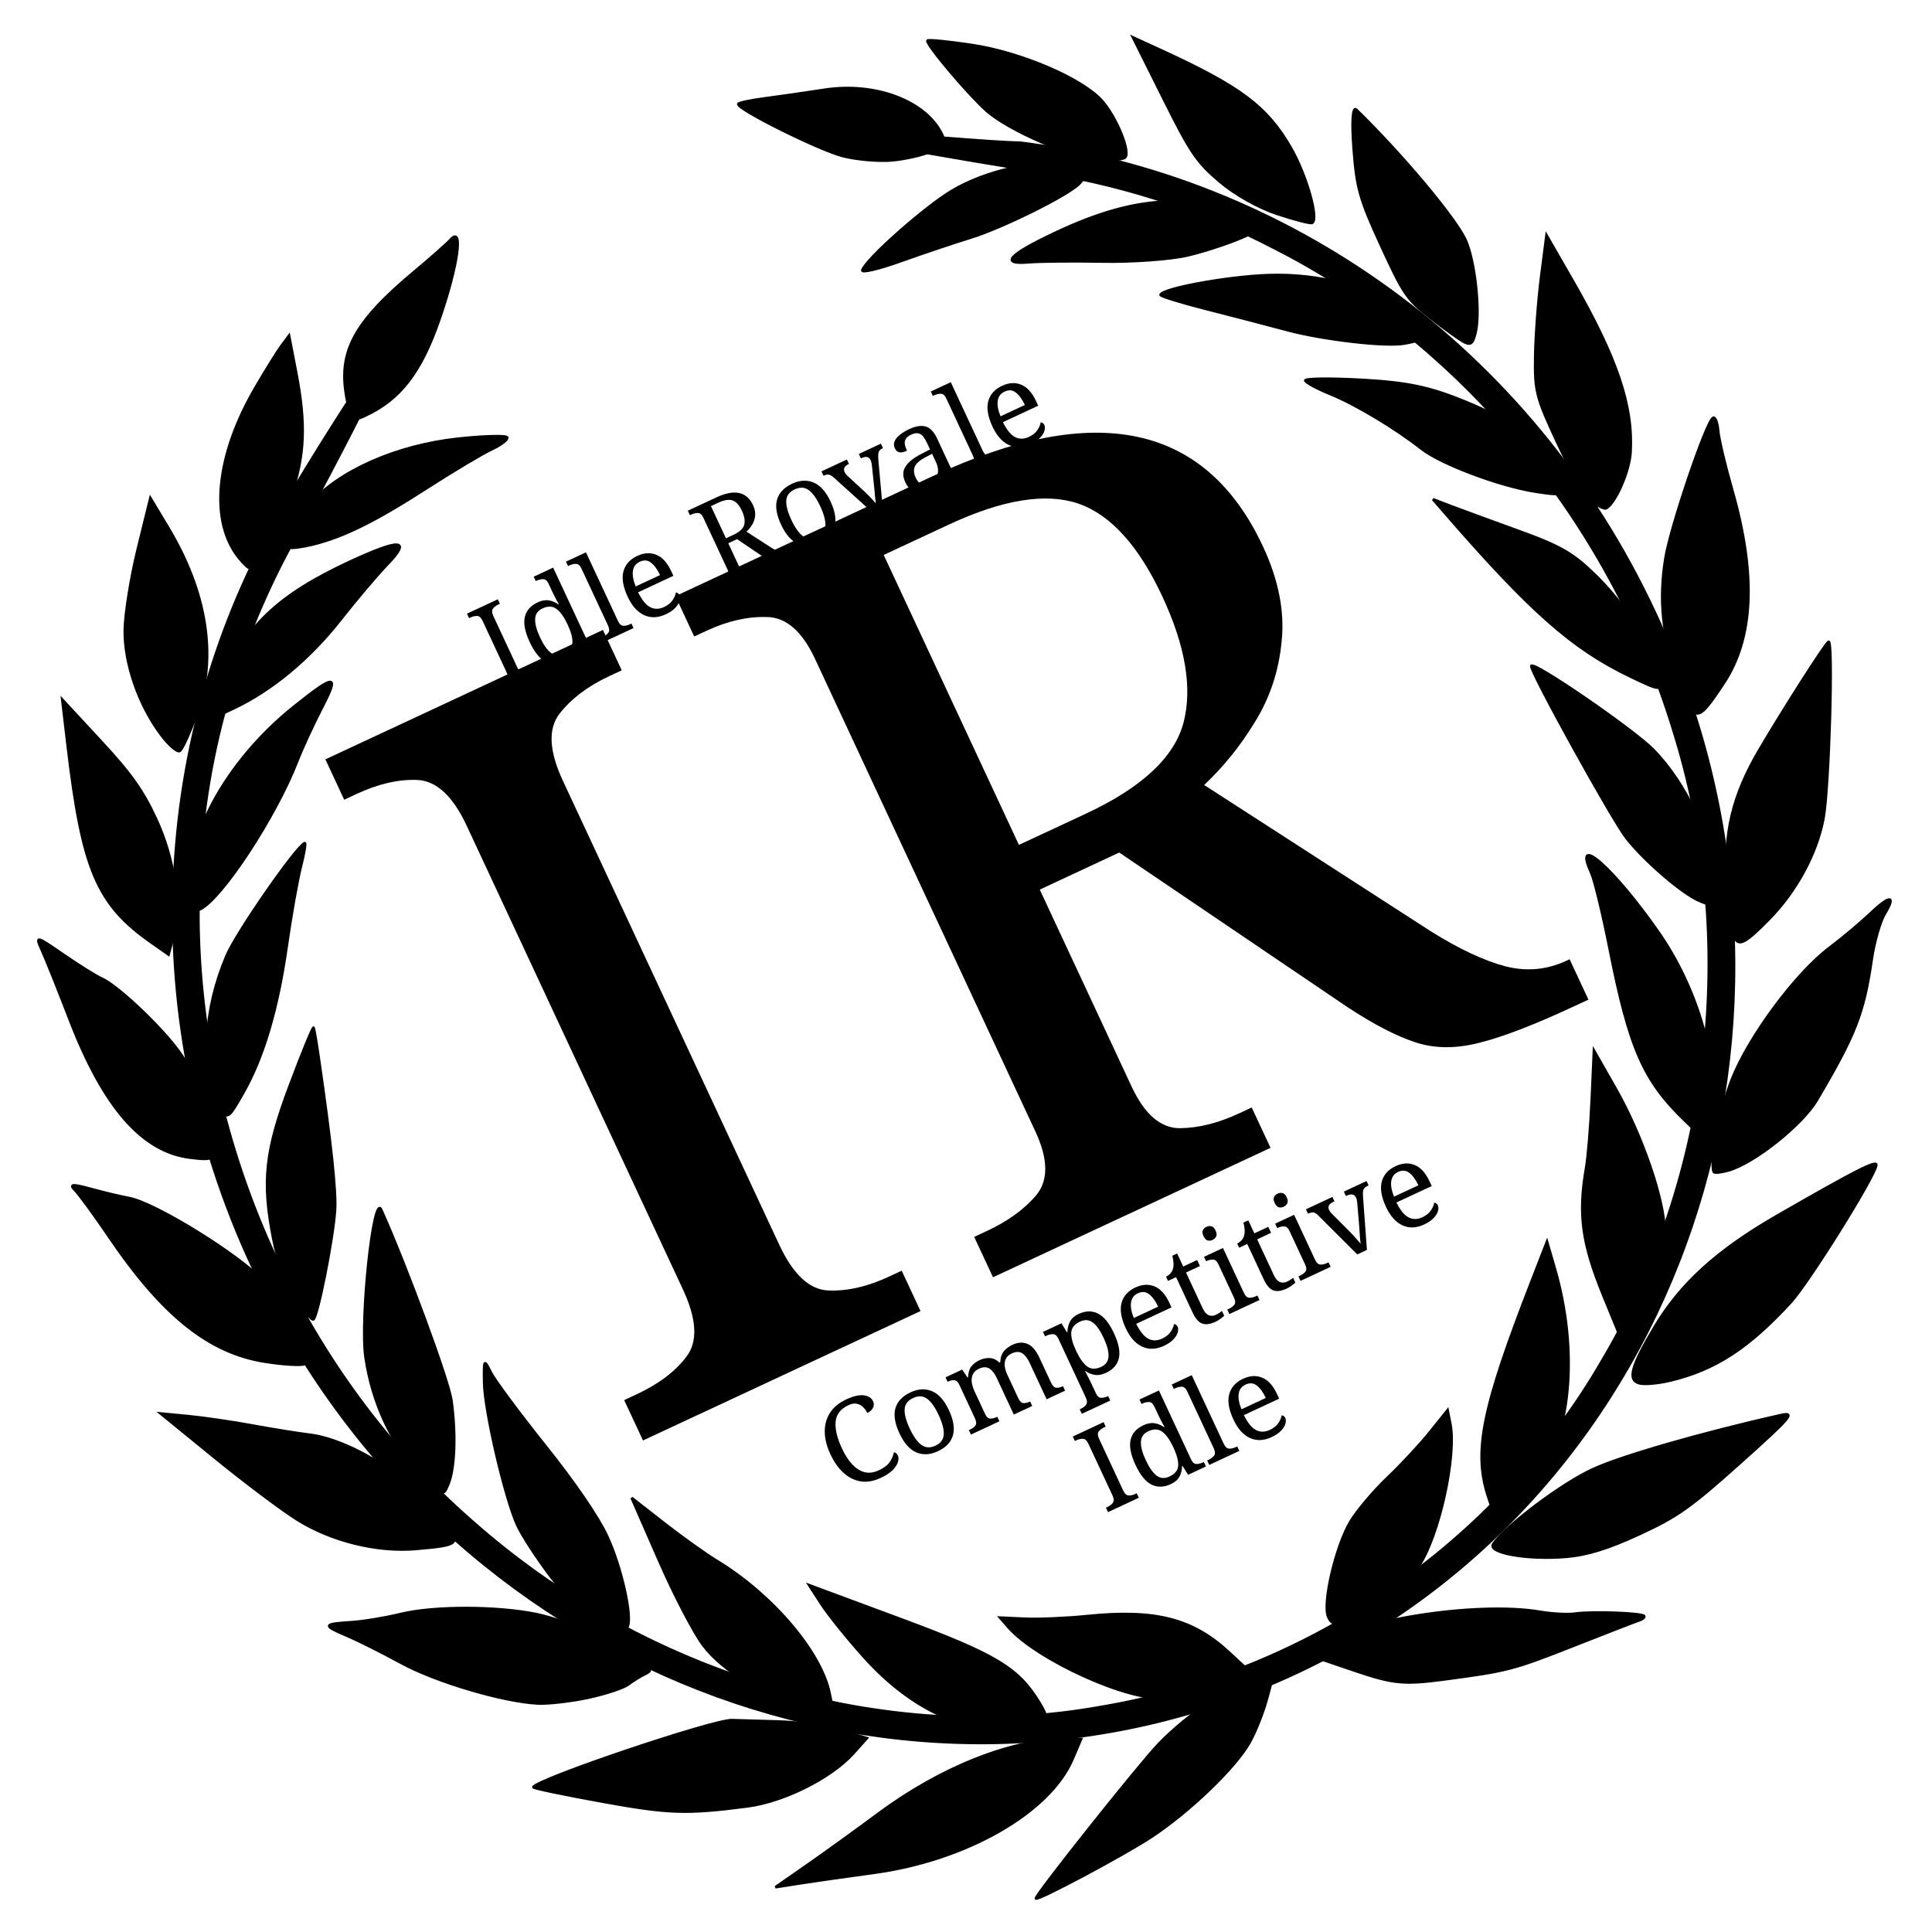
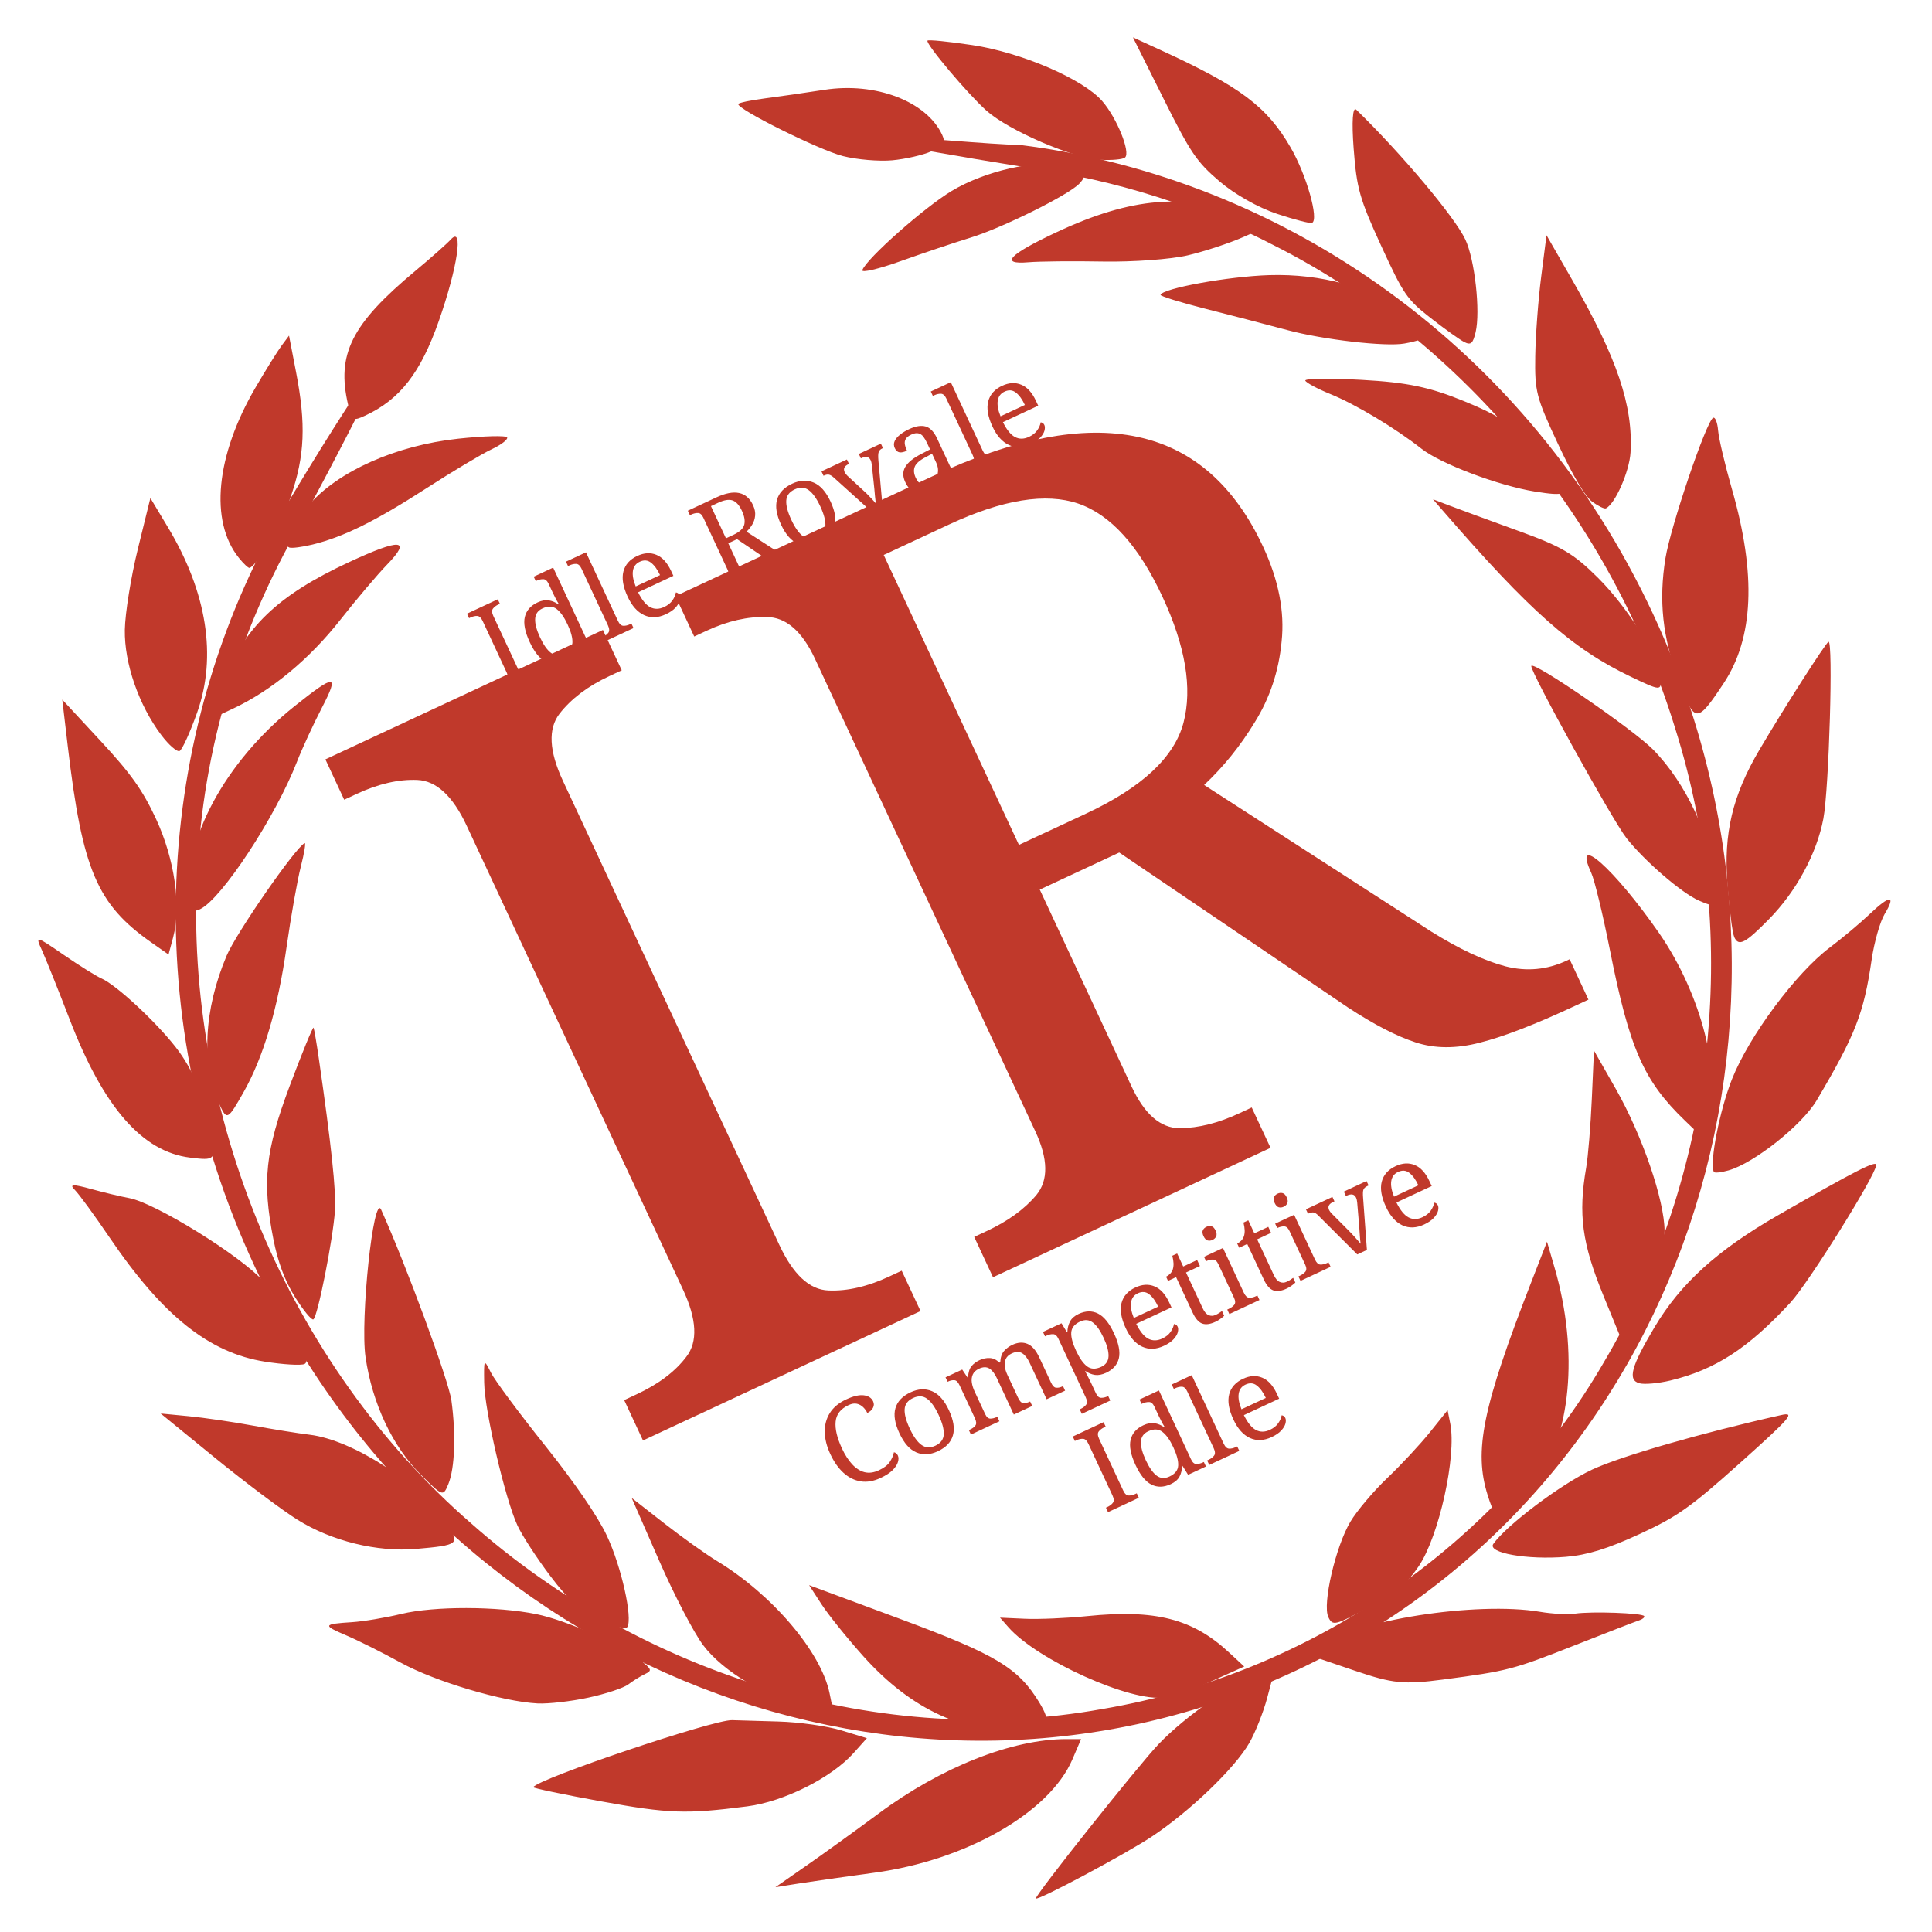
<svg xmlns="http://www.w3.org/2000/svg" width="750" height="750">
-   <g>
+   <g fill="#c0392b">
    <g transform="rotate(-25, 375.002, 375)" id="svg_7">
      <g id="layer3" display="inline" />
      <g id="layer1" display="inline">
        <g id="g22249">
-           <path id="path18706" d="m213.223,100.233c-82.829,55.752 -137.768,152.951 -137.768,263.557c0,172.92 134.166,313.245 299.495,313.245c165.33,0 299.527,-140.325 299.527,-313.245c0,-114.147 -58.51,-214.065 -145.818,-268.827c-19.972,-9.625 -109.795,-64.749 0,9.944c27.871,18.103 52.915,40.936 73.368,67.654c50.724,64.739 73.047,152.252 61.484,235.083c-11.212,85.658 -60.059,164.258 -128.957,211.316c-67.714,47.292 -154.872,61.453 -233.511,39.81c-83.923,-22.091 -155.9,-86.607 -191.614,-168.92c-38.302,-86.027 -33.719,-191.155 10.395,-273.799c22.158,-42.643 54.816,-78.766 93.398,-105.641c109.048,-81.635 27.966,-29.223 0,-10.176l-0,-0z" stroke-dashoffset="0" stroke-miterlimit="4" stroke-linejoin="round" stroke-linecap="round" stroke-width="2.748" stroke="black" fill="#000000" />
-           <path id="path17799" d="m246.62,714.529c0.003,-1.154 58.147,-30.154 68.561,-34.196c14.373,-5.579 38.063,-9.593 46.46,-7.872l6.103,1.251l-6.815,8.158c-3.749,4.487 -9.977,10.358 -13.84,13.048c-9.323,6.49 -32.133,14.252 -49.595,16.876c-12.301,1.848 -50.876,3.923 -50.873,2.736zm231.515,-0.636c-26.108,-1.577 -28.094,-1.941 -52.434,-9.608c-14.562,-4.587 -18.286,-6.804 -29.527,-17.577l-12.864,-12.328l5.68,-1.591c14.613,-4.093 61.509,9.408 82.048,23.62c3.903,2.701 9.332,5.579 12.064,6.396c6.228,1.862 23.847,10.869 23.847,12.19c0,0.541 -1.118,0.839 -2.484,0.661c-1.366,-0.177 -13.215,-0.971 -26.331,-1.763zm-284.176,-34.931c-10.93,-3.397 -23.761,-7.289 -28.514,-8.65l-8.642,-2.474l14.603,-2.528c8.032,-1.39 23.271,-4.302 33.864,-6.47c29.541,-6.046 59.129,-4.289 78.27,4.645l5.117,2.389l-6.389,5.715c-16.736,14.97 -53.884,18.072 -88.309,7.372zm295.244,2.353c-14.215,-5.238 -27.201,-14.353 -23.484,-16.484c7.766,-4.453 33.679,-9.933 46.97,-9.933c12.253,0 44.525,5.058 75.312,11.803c5.804,1.272 3.353,2.393 -22.051,10.083c-24.93,7.548 -30.968,8.643 -47.268,8.579c-13.381,-0.053 -21.752,-1.203 -29.479,-4.05zm-164.37,-16.422c-12.545,-3.724 -38.648,-33.995 -43.407,-50.338l-1.373,-4.714l8.583,4.486c4.721,2.467 14.765,6.64 22.321,9.273c25.131,8.757 36.689,18.225 43.933,35.988l3.069,7.525l-13.441,-0.184c-7.392,-0.101 -16.251,-1.018 -19.686,-2.038zm70.831,-1.406c0,-5.549 14.168,-23.646 23.428,-29.924c4.086,-2.771 13.159,-6.964 20.161,-9.319c7.002,-2.355 17.137,-6.46 22.522,-9.121l9.791,-4.839l-1.266,5.167c-3.058,12.484 -22.433,37.762 -34.492,45.002c-6.925,4.158 -12.319,5.535 -24.512,6.258c-14.703,0.872 -15.633,0.68 -15.633,-3.224zm-125.196,-9.999c-21.477,-7.848 -36.674,-25.618 -44.79,-52.373c-2.746,-9.051 -5.546,-20.409 -6.222,-25.239l-1.23,-8.782l26.765,27.105c27.619,27.971 33.251,36.34 34.97,51.964c0.999,9.084 -0.824,10.491 -9.492,7.324zm201.25,-6.699c2.349,-17.94 12.541,-31.683 50.34,-67.873l12.127,-11.611l-1.614,10.458c-5.17,33.508 -22.247,62.688 -42.279,72.244c-5.594,2.668 -12.3,4.861 -14.903,4.872c-4.373,0.018 -4.652,-0.596 -3.671,-8.089zm-311.542,-12.008c-22.876,-7.273 -28.8,-10.287 -50.701,-25.802c-12.126,-8.59 -21.776,-15.818 -21.444,-16.063c3.003,-2.206 74.662,5.795 80.939,9.038c1.721,0.889 8.942,4.517 16.047,8.063c7.104,3.545 16.407,9.585 20.672,13.422l7.754,6.976l-7.133,3.053c-11.854,5.074 -32.456,5.661 -46.134,1.312zm394.753,1.639c-4.762,-0.959 -9.926,-2.822 -11.477,-4.141c-3.658,-3.11 -0.18,-7.233 14.553,-17.253c16.302,-11.086 34.709,-16.792 61.616,-19.098c34.642,-2.97 44.056,-3.307 42.987,-1.541c-2.282,3.771 -43.21,30.369 -52.763,34.289c-22.279,9.142 -37.391,11.273 -54.917,7.743zm-357.467,-26.929c-12.48,-9.648 -23.701,-26.083 -26.348,-38.591c-1.265,-5.979 -1.982,-22.316 -1.63,-37.142l0.629,-26.468l7.262,14.252c3.994,7.839 9.603,17.758 12.465,22.044c13.898,20.817 21.653,49.029 17.843,64.915l-1.799,7.501l-8.421,-6.51zm347.716,-13.926c1.052,-21.957 4.434,-32.794 14.952,-47.901c2.471,-3.549 8.417,-13.978 13.214,-23.175l8.721,-16.722l1.392,17.115c1.673,20.582 -1.124,46.984 -6.137,57.913c-3.915,8.536 -20.788,27.079 -28.478,31.295l-4.674,2.563l1.01,-21.088zm-423.02,-25.099c-6.702,-1.519 -15.191,-4.354 -18.865,-6.3c-11.991,-6.353 -32.43,-24.485 -41.41,-36.737c-4.836,-6.597 -11.477,-14.973 -14.759,-18.612c-6.731,-7.464 -6.334,-7.811 4.212,-3.686c4.121,1.612 12.518,3.942 18.66,5.179c12.829,2.583 35.05,12.988 47.553,22.268c9.502,7.052 24.294,23.973 28.853,33.004c2.711,5.372 2.665,5.844 -0.58,5.869c-1.941,0.015 -5.317,0.421 -7.503,0.902c-2.186,0.481 -9.458,-0.368 -16.159,-1.887zm487.632,1.552c-3.006,-0.476 -5.465,-1.329 -5.465,-1.895c0,-4.045 12.154,-20.717 21.623,-29.661c13.074,-12.349 39.9,-26.841 55.978,-30.24c5.958,-1.26 14.752,-3.61 19.543,-5.224c10.322,-3.477 12.554,-2.457 5.292,2.417c-2.872,1.928 -8.299,8.185 -12.06,13.905c-11.625,17.678 -17.975,23.74 -42.391,40.471c-9.204,6.306 -32.258,11.851 -42.518,10.226zm-471,-27.048c-5.153,-6.168 -7.618,-11.897 -10.103,-23.486c-1.808,-8.431 -3.288,-18.866 -3.288,-23.19c0,-11.322 7.254,-45.795 11.738,-55.781c3.773,-8.403 3.827,-8.436 4.001,-2.411c0.097,3.359 3.29,18.935 7.097,34.612c4.336,17.857 6.931,33.499 6.947,41.877c0.025,13.23 -4.389,33.252 -7.808,35.417c-0.973,0.616 -4.836,-2.551 -8.584,-7.038zm463.815,2.437c-8.049,-20.835 -7.742,-34.456 1.638,-72.693c3.296,-13.437 6.005,-26.897 6.019,-29.91c0.083,-17.802 8.803,2.309 13.968,32.215c4.965,28.745 -1.47,62.238 -13.743,71.535l-5.754,4.359l-2.127,-5.506zm-516.673,-57.524c-14.246,-5.183 -28.514,-16.665 -37.023,-29.794c-3.838,-5.922 -12.308,-21.792 -18.823,-35.267l-11.845,-24.5l9.363,5.515c5.149,3.033 14.589,9.235 20.978,13.783c6.388,4.547 14.751,10.218 18.584,12.602c14.388,8.948 30.711,35.036 33.632,53.753c1.475,9.453 0.835,9.622 -14.867,3.909zm564.099,1.054c0,-1.716 2.808,-10.579 6.24,-19.696c7.023,-18.659 16.318,-30.414 33.272,-42.078c15.501,-10.665 40.782,-26.711 42.096,-26.718c2.097,-0.012 -23.946,51.851 -30.839,61.413c-8.067,11.19 -21.402,21.083 -35.575,26.39c-12.345,4.623 -15.194,4.752 -15.194,0.689zm-550.273,-26.341c-5.348,-14.644 -5.413,-33.163 -0.178,-50.528c4.257,-14.121 29.772,-56.503 29.677,-49.295c-0.313,23.697 -4.284,71.216 -6.571,78.626c-3.901,12.645 -9.91,24.407 -14.768,28.908c-3.93,3.641 -4.059,3.519 -8.16,-7.711zm543.783,7.574c-4.799,-5.459 -12.594,-22.799 -15.178,-33.763c-2.031,-8.616 -6.588,-74.764 -5.251,-76.222c1.487,-1.622 25.446,39.006 29.143,49.418c6.122,17.24 6.062,41.182 -0.135,54.459c-2.483,5.319 -4.724,9.671 -4.981,9.671c-0.257,0 -1.876,-1.603 -3.599,-3.563zm-580.135,-73c-18.171,-12.26 -28.431,-32.977 -34.277,-69.215c-1.644,-10.191 -3.63,-20.269 -4.414,-22.396c-1.093,-2.966 0.245,-2.445 5.746,2.242c3.944,3.359 9.356,7.658 12.028,9.553c8.364,5.932 29.679,38.436 33.575,51.198c4.403,14.425 4.957,35.957 0.925,35.957c-1.487,0 -7.599,-3.303 -13.582,-7.34zm609.152,-7.814c1.472,-17.841 6.062,-31.26 15.407,-45.044c6.99,-10.311 36.952,-41.6 39.835,-41.6c0.893,0 0.741,2.377 -0.337,5.281c-1.078,2.905 -3.216,13.212 -4.751,22.905c-5.397,34.077 -16.763,55.932 -34.835,66.983c-16.095,9.842 -16.802,9.448 -15.319,-8.524zm-587.946,-9.989c-0.903,-7.401 -0.295,-15.067 1.895,-23.923c5.489,-22.191 11.579,-32.285 30.915,-51.245c9.852,-9.66 17.913,-17.096 17.913,-16.525c0,0.571 -1.43,5.792 -3.178,11.601c-9.674,32.156 -15.722,49.789 -19.294,56.249c-5.488,9.925 -23.679,34.734 -25.468,34.734c-0.8,0 -2.052,-4.901 -2.783,-10.891zm571.855,1.054c-16.119,-19.585 -24.792,-39.507 -39.15,-89.925l-1.449,-5.09l4.932,5.09c2.713,2.799 11.659,11.792 19.88,19.984c12.737,12.69 15.744,17.058 20.325,29.522c5.717,15.553 8.42,38.015 5.513,45.796c-1.699,4.546 -2.03,4.369 -10.05,-5.376zm-585.894,-67.308c-15.861,-9.909 -22.196,-31.864 -19.699,-68.277c0.85,-12.4 1.568,-25.45 1.595,-29.001c0.048,-6.276 0.238,-6.134 6.83,5.09c3.729,6.35 8.019,12.951 9.532,14.669c4.087,4.639 11.933,23.868 14.797,36.265c2.517,10.896 1.895,22.341 -2.026,37.26c-2.37,9.016 -2.763,9.158 -11.028,3.995zm600.905,-0.731c-1.613,-2.909 -2.545,-12.381 -2.554,-25.959c-0.014,-20.028 0.391,-22.213 6.414,-34.612c3.536,-7.279 10.335,-19.408 15.109,-26.954l8.681,-13.72l1.704,19.828c2.996,34.862 0.855,54.292 -7.747,70.319c-3.527,6.571 -13.914,15.678 -17.882,15.678c-0.652,0 -2.329,-2.061 -3.725,-4.581zm-581.85,-12.841c0,-17.214 9.871,-36.083 26.918,-51.456c7.177,-6.473 42.019,-26.812 45.93,-26.812c0.586,0 -1.754,3.436 -5.2,7.635c-3.447,4.199 -11.642,15.881 -18.212,25.959c-13.16,20.185 -26.155,34.882 -38.863,43.952c-10.122,7.225 -10.572,7.255 -10.572,0.723zm563.348,-0.151c-11.781,-7.976 -28.583,-25.186 -32.869,-33.668c-5.86,-11.596 -15.892,-26.44 -23.12,-34.21c-3.615,-3.887 -6.574,-7.841 -6.574,-8.787c0,-0.946 9.002,3.103 20.004,8.998c15.683,8.403 22.751,13.702 32.725,24.533c12.679,13.77 15.521,19.772 19.826,41.874c1.561,8.012 0.23,8.18 -9.992,1.259zm-560.736,-68.327c-12.869,-22.345 -12.371,-36.868 2.843,-82.914l5.661,-17.135l6.718,20.879c5.293,16.452 6.713,24.187 6.695,36.477c-0.026,17.114 -5.402,34.937 -13.419,44.486l-4.428,5.275l-4.07,-7.067zm560.426,4.162c-1.19,-1.515 -4.729,-7.793 -7.865,-13.952c-5.301,-10.414 -5.692,-12.766 -5.573,-33.594c0.114,-19.988 0.788,-24.147 6.273,-38.683c3.713,-9.839 6.604,-15.079 7.304,-13.234c8.706,22.951 17.021,53.914 17.064,63.548c0.039,8.603 -6.446,27.797 -11.589,34.304c-2.824,3.572 -3.842,3.865 -5.614,1.61zm-540.028,-12.425c6.844,-22.112 35.125,-43.245 68.738,-51.363c19.757,-4.772 21.149,-4.032 9.412,5.003c-5.789,4.456 -13.703,11.149 -17.588,14.873c-16.637,15.948 -49.101,35.997 -58.368,36.048c-2.843,0.016 -3.31,-0.955 -2.194,-4.561zm518.708,3.118c-7.073,-1.854 -27.981,-14.693 -38.945,-23.915c-6.011,-5.057 -17.363,-14.446 -25.226,-20.864c-7.863,-6.419 -13.992,-11.982 -13.62,-12.363c1.875,-1.921 26.935,4.663 41.467,10.895c18.635,7.992 33.913,21.065 40.814,34.922c6.304,12.659 5.767,14.013 -4.489,11.325zm-501.584,-66.233c-3.007,-14.196 -1.242,-31.277 4.437,-42.952c2.808,-5.771 10.844,-17.623 17.86,-26.337l12.755,-15.845l1.389,13.289c3.047,29.147 -3.929,53.385 -20.09,69.809c-5.785,5.879 -11.418,10.689 -12.518,10.689c-1.1,0 -2.825,-3.894 -3.833,-8.653l0,0zm478.021,-0.328c-5.575,-5.268 -11.682,-13.827 -14.873,-20.847c-4.844,-10.656 -5.488,-14.694 -6.12,-38.377l-0.707,-26.468l7.63,8.977c22.119,26.021 28.134,37.252 29.786,55.616c1.1,12.22 -1.783,30.106 -4.844,30.059c-0.778,-0.012 -5.67,-4.044 -10.873,-8.959zm-448.314,-7.444c16.979,-16.459 33.98,-22.283 64.893,-22.227c21.85,0.039 25.727,2.157 12.929,7.061c-5.252,2.012 -16.703,7.285 -25.447,11.717c-17.42,8.83 -35.905,13.676 -52.375,13.731l-10.643,0.035l10.643,-10.318zm410.079,7.424c-6.558,-1.372 -20.419,-6.648 -30.802,-11.723c-10.383,-5.076 -22.223,-10.458 -26.311,-11.959c-10.707,-3.934 -5.69,-5.931 14.989,-5.968c31.77,-0.057 51.913,7.342 68.845,25.286l6.848,7.258l-10.823,-0.199c-5.953,-0.11 -16.188,-1.322 -22.746,-2.694zm-355.242,-41.815c-4.111,-0.817 -8.039,-2.064 -8.729,-2.771c-2.254,-2.309 3.211,-6.955 13.782,-11.718c15.871,-7.15 40.567,-6.702 63.529,1.153c9.564,3.272 17.388,6.676 17.388,7.565c0,0.889 -3.353,1.624 -7.452,1.633c-4.099,0.009 -17.289,1.366 -29.312,3.014c-23.329,3.199 -37.171,3.515 -49.206,1.124zm281.714,-0.041c-6.558,-0.914 -19.345,-2.352 -28.415,-3.195c-9.07,-0.844 -15.777,-2.25 -14.904,-3.125c3.356,-3.364 32.091,-11.9 44.414,-13.193c14.916,-1.566 34.527,2.66 43.825,9.443c6.624,4.832 7.176,6.998 2.277,8.927c-5.681,2.237 -34.364,2.932 -47.197,1.144zm-309.885,-7.382c-4.351,-17.76 8.679,-39.786 33.843,-57.209c6.456,-4.47 13.656,-9.163 16,-10.429l4.262,-2.302l-3.544,14.115c-4.986,19.861 -10.588,30.671 -22.106,42.658c-8.154,8.487 -22.371,18.472 -26.3,18.472c-0.472,0 -1.442,-2.387 -2.157,-5.304zm368.305,1.243c-9.339,-5.05 -27.283,-25.233 -31.885,-35.863c-3.802,-8.782 -10.433,-33.265 -9.307,-34.362c0.361,-0.351 7.139,3.662 15.064,8.918c16.033,10.635 33.312,30.016 36.491,40.93c2.418,8.302 1.67,22.847 -1.218,23.677c-1.093,0.314 -5.208,-1.171 -9.146,-3.3zm-304.757,-37.167c4.145,-19.718 14.403,-27.83 45.625,-36.078c7.651,-2.021 15.566,-4.37 17.589,-5.218c6.977,-2.928 -2.071,10.834 -17.552,26.694c-14.871,15.236 -26.516,21.219 -41.295,21.219c-5.458,0 -5.686,-0.346 -4.368,-6.617zm231.568,3.264c-4.844,-1.737 -12.343,-6.045 -16.664,-9.574c-7.371,-6.018 -29.697,-34.048 -28.278,-35.501c0.357,-0.366 4.995,0.714 10.308,2.4c5.312,1.686 15.346,4.715 22.296,6.732c19.354,5.615 34.062,20.797 34.062,35.159c0,3.33 -1.26,4.118 -6.458,4.04c-3.552,-0.053 -10.422,-1.518 -15.266,-3.256z" stroke-width="1.015" stroke="black" fill="#000000" />
+           <path id="path18706" d="m213.223,100.233c-82.829,55.752 -137.768,152.951 -137.768,263.557c0,172.92 134.166,313.245 299.495,313.245c165.33,0 299.527,-140.325 299.527,-313.245c0,-114.147 -58.51,-214.065 -145.818,-268.827c-19.972,-9.625 -109.795,-64.749 0,9.944c27.871,18.103 52.915,40.936 73.368,67.654c50.724,64.739 73.047,152.252 61.484,235.083c-11.212,85.658 -60.059,164.258 -128.957,211.316c-67.714,47.292 -154.872,61.453 -233.511,39.81c-83.923,-22.091 -155.9,-86.607 -191.614,-168.92c-38.302,-86.027 -33.719,-191.155 10.395,-273.799c22.158,-42.643 54.816,-78.766 93.398,-105.641c109.048,-81.635 27.966,-29.223 0,-10.176l-0,-0z" stroke-dashoffset="0" stroke-miterlimit="4" stroke-linejoin="round" stroke-linecap="round" stroke-width="2.748" />
+           <path id="path17799" d="m246.62,714.529c0.003,-1.154 58.147,-30.154 68.561,-34.196c14.373,-5.579 38.063,-9.593 46.46,-7.872l6.103,1.251l-6.815,8.158c-3.749,4.487 -9.977,10.358 -13.84,13.048c-9.323,6.49 -32.133,14.252 -49.595,16.876c-12.301,1.848 -50.876,3.923 -50.873,2.736zm231.515,-0.636c-26.108,-1.577 -28.094,-1.941 -52.434,-9.608c-14.562,-4.587 -18.286,-6.804 -29.527,-17.577l-12.864,-12.328l5.68,-1.591c14.613,-4.093 61.509,9.408 82.048,23.62c3.903,2.701 9.332,5.579 12.064,6.396c6.228,1.862 23.847,10.869 23.847,12.19c0,0.541 -1.118,0.839 -2.484,0.661c-1.366,-0.177 -13.215,-0.971 -26.331,-1.763zm-284.176,-34.931c-10.93,-3.397 -23.761,-7.289 -28.514,-8.65l-8.642,-2.474l14.603,-2.528c8.032,-1.39 23.271,-4.302 33.864,-6.47c29.541,-6.046 59.129,-4.289 78.27,4.645l5.117,2.389l-6.389,5.715c-16.736,14.97 -53.884,18.072 -88.309,7.372zm295.244,2.353c-14.215,-5.238 -27.201,-14.353 -23.484,-16.484c7.766,-4.453 33.679,-9.933 46.97,-9.933c12.253,0 44.525,5.058 75.312,11.803c5.804,1.272 3.353,2.393 -22.051,10.083c-24.93,7.548 -30.968,8.643 -47.268,8.579c-13.381,-0.053 -21.752,-1.203 -29.479,-4.05zm-164.37,-16.422c-12.545,-3.724 -38.648,-33.995 -43.407,-50.338l-1.373,-4.714l8.583,4.486c4.721,2.467 14.765,6.64 22.321,9.273c25.131,8.757 36.689,18.225 43.933,35.988l3.069,7.525l-13.441,-0.184c-7.392,-0.101 -16.251,-1.018 -19.686,-2.038zm70.831,-1.406c0,-5.549 14.168,-23.646 23.428,-29.924c4.086,-2.771 13.159,-6.964 20.161,-9.319c7.002,-2.355 17.137,-6.46 22.522,-9.121l9.791,-4.839l-1.266,5.167c-3.058,12.484 -22.433,37.762 -34.492,45.002c-6.925,4.158 -12.319,5.535 -24.512,6.258c-14.703,0.872 -15.633,0.68 -15.633,-3.224zm-125.196,-9.999c-21.477,-7.848 -36.674,-25.618 -44.79,-52.373c-2.746,-9.051 -5.546,-20.409 -6.222,-25.239l-1.23,-8.782l26.765,27.105c27.619,27.971 33.251,36.34 34.97,51.964c0.999,9.084 -0.824,10.491 -9.492,7.324zm201.25,-6.699c2.349,-17.94 12.541,-31.683 50.34,-67.873l12.127,-11.611l-1.614,10.458c-5.17,33.508 -22.247,62.688 -42.279,72.244c-5.594,2.668 -12.3,4.861 -14.903,4.872c-4.373,0.018 -4.652,-0.596 -3.671,-8.089zm-311.542,-12.008c-22.876,-7.273 -28.8,-10.287 -50.701,-25.802c-12.126,-8.59 -21.776,-15.818 -21.444,-16.063c3.003,-2.206 74.662,5.795 80.939,9.038c1.721,0.889 8.942,4.517 16.047,8.063c7.104,3.545 16.407,9.585 20.672,13.422l7.754,6.976l-7.133,3.053c-11.854,5.074 -32.456,5.661 -46.134,1.312zm394.753,1.639c-4.762,-0.959 -9.926,-2.822 -11.477,-4.141c-3.658,-3.11 -0.18,-7.233 14.553,-17.253c16.302,-11.086 34.709,-16.792 61.616,-19.098c34.642,-2.97 44.056,-3.307 42.987,-1.541c-2.282,3.771 -43.21,30.369 -52.763,34.289c-22.279,9.142 -37.391,11.273 -54.917,7.743zm-357.467,-26.929c-12.48,-9.648 -23.701,-26.083 -26.348,-38.591c-1.265,-5.979 -1.982,-22.316 -1.63,-37.142l0.629,-26.468l7.262,14.252c3.994,7.839 9.603,17.758 12.465,22.044c13.898,20.817 21.653,49.029 17.843,64.915l-1.799,7.501l-8.421,-6.51zm347.716,-13.926c1.052,-21.957 4.434,-32.794 14.952,-47.901c2.471,-3.549 8.417,-13.978 13.214,-23.175l8.721,-16.722l1.392,17.115c1.673,20.582 -1.124,46.984 -6.137,57.913c-3.915,8.536 -20.788,27.079 -28.478,31.295l-4.674,2.563l1.01,-21.088zm-423.02,-25.099c-6.702,-1.519 -15.191,-4.354 -18.865,-6.3c-11.991,-6.353 -32.43,-24.485 -41.41,-36.737c-4.836,-6.597 -11.477,-14.973 -14.759,-18.612c-6.731,-7.464 -6.334,-7.811 4.212,-3.686c4.121,1.612 12.518,3.942 18.66,5.179c12.829,2.583 35.05,12.988 47.553,22.268c9.502,7.052 24.294,23.973 28.853,33.004c2.711,5.372 2.665,5.844 -0.58,5.869c-1.941,0.015 -5.317,0.421 -7.503,0.902c-2.186,0.481 -9.458,-0.368 -16.159,-1.887zm487.632,1.552c-3.006,-0.476 -5.465,-1.329 -5.465,-1.895c0,-4.045 12.154,-20.717 21.623,-29.661c13.074,-12.349 39.9,-26.841 55.978,-30.24c5.958,-1.26 14.752,-3.61 19.543,-5.224c10.322,-3.477 12.554,-2.457 5.292,2.417c-2.872,1.928 -8.299,8.185 -12.06,13.905c-11.625,17.678 -17.975,23.74 -42.391,40.471c-9.204,6.306 -32.258,11.851 -42.518,10.226zm-471,-27.048c-5.153,-6.168 -7.618,-11.897 -10.103,-23.486c-1.808,-8.431 -3.288,-18.866 -3.288,-23.19c0,-11.322 7.254,-45.795 11.738,-55.781c3.773,-8.403 3.827,-8.436 4.001,-2.411c0.097,3.359 3.29,18.935 7.097,34.612c4.336,17.857 6.931,33.499 6.947,41.877c0.025,13.23 -4.389,33.252 -7.808,35.417c-0.973,0.616 -4.836,-2.551 -8.584,-7.038zm463.815,2.437c-8.049,-20.835 -7.742,-34.456 1.638,-72.693c3.296,-13.437 6.005,-26.897 6.019,-29.91c0.083,-17.802 8.803,2.309 13.968,32.215c4.965,28.745 -1.47,62.238 -13.743,71.535l-5.754,4.359l-2.127,-5.506zm-516.673,-57.524c-14.246,-5.183 -28.514,-16.665 -37.023,-29.794c-3.838,-5.922 -12.308,-21.792 -18.823,-35.267l-11.845,-24.5l9.363,5.515c5.149,3.033 14.589,9.235 20.978,13.783c6.388,4.547 14.751,10.218 18.584,12.602c14.388,8.948 30.711,35.036 33.632,53.753c1.475,9.453 0.835,9.622 -14.867,3.909zm564.099,1.054c0,-1.716 2.808,-10.579 6.24,-19.696c7.023,-18.659 16.318,-30.414 33.272,-42.078c15.501,-10.665 40.782,-26.711 42.096,-26.718c2.097,-0.012 -23.946,51.851 -30.839,61.413c-8.067,11.19 -21.402,21.083 -35.575,26.39c-12.345,4.623 -15.194,4.752 -15.194,0.689zm-550.273,-26.341c-5.348,-14.644 -5.413,-33.163 -0.178,-50.528c4.257,-14.121 29.772,-56.503 29.677,-49.295c-0.313,23.697 -4.284,71.216 -6.571,78.626c-3.901,12.645 -9.91,24.407 -14.768,28.908c-3.93,3.641 -4.059,3.519 -8.16,-7.711zm543.783,7.574c-4.799,-5.459 -12.594,-22.799 -15.178,-33.763c-2.031,-8.616 -6.588,-74.764 -5.251,-76.222c1.487,-1.622 25.446,39.006 29.143,49.418c6.122,17.24 6.062,41.182 -0.135,54.459c-2.483,5.319 -4.724,9.671 -4.981,9.671c-0.257,0 -1.876,-1.603 -3.599,-3.563zm-580.135,-73c-18.171,-12.26 -28.431,-32.977 -34.277,-69.215c-1.644,-10.191 -3.63,-20.269 -4.414,-22.396c-1.093,-2.966 0.245,-2.445 5.746,2.242c3.944,3.359 9.356,7.658 12.028,9.553c8.364,5.932 29.679,38.436 33.575,51.198c4.403,14.425 4.957,35.957 0.925,35.957c-1.487,0 -7.599,-3.303 -13.582,-7.34zm609.152,-7.814c1.472,-17.841 6.062,-31.26 15.407,-45.044c6.99,-10.311 36.952,-41.6 39.835,-41.6c0.893,0 0.741,2.377 -0.337,5.281c-1.078,2.905 -3.216,13.212 -4.751,22.905c-5.397,34.077 -16.763,55.932 -34.835,66.983c-16.095,9.842 -16.802,9.448 -15.319,-8.524zm-587.946,-9.989c-0.903,-7.401 -0.295,-15.067 1.895,-23.923c5.489,-22.191 11.579,-32.285 30.915,-51.245c9.852,-9.66 17.913,-17.096 17.913,-16.525c0,0.571 -1.43,5.792 -3.178,11.601c-9.674,32.156 -15.722,49.789 -19.294,56.249c-5.488,9.925 -23.679,34.734 -25.468,34.734c-0.8,0 -2.052,-4.901 -2.783,-10.891zm571.855,1.054c-16.119,-19.585 -24.792,-39.507 -39.15,-89.925l-1.449,-5.09l4.932,5.09c2.713,2.799 11.659,11.792 19.88,19.984c12.737,12.69 15.744,17.058 20.325,29.522c5.717,15.553 8.42,38.015 5.513,45.796c-1.699,4.546 -2.03,4.369 -10.05,-5.376zm-585.894,-67.308c-15.861,-9.909 -22.196,-31.864 -19.699,-68.277c0.85,-12.4 1.568,-25.45 1.595,-29.001c0.048,-6.276 0.238,-6.134 6.83,5.09c3.729,6.35 8.019,12.951 9.532,14.669c4.087,4.639 11.933,23.868 14.797,36.265c2.517,10.896 1.895,22.341 -2.026,37.26c-2.37,9.016 -2.763,9.158 -11.028,3.995zm600.905,-0.731c-1.613,-2.909 -2.545,-12.381 -2.554,-25.959c-0.014,-20.028 0.391,-22.213 6.414,-34.612c3.536,-7.279 10.335,-19.408 15.109,-26.954l8.681,-13.72l1.704,19.828c2.996,34.862 0.855,54.292 -7.747,70.319c-3.527,6.571 -13.914,15.678 -17.882,15.678c-0.652,0 -2.329,-2.061 -3.725,-4.581zm-581.85,-12.841c0,-17.214 9.871,-36.083 26.918,-51.456c7.177,-6.473 42.019,-26.812 45.93,-26.812c0.586,0 -1.754,3.436 -5.2,7.635c-3.447,4.199 -11.642,15.881 -18.212,25.959c-13.16,20.185 -26.155,34.882 -38.863,43.952c-10.122,7.225 -10.572,7.255 -10.572,0.723zm563.348,-0.151c-11.781,-7.976 -28.583,-25.186 -32.869,-33.668c-5.86,-11.596 -15.892,-26.44 -23.12,-34.21c-3.615,-3.887 -6.574,-7.841 -6.574,-8.787c0,-0.946 9.002,3.103 20.004,8.998c15.683,8.403 22.751,13.702 32.725,24.533c12.679,13.77 15.521,19.772 19.826,41.874c1.561,8.012 0.23,8.18 -9.992,1.259zm-560.736,-68.327c-12.869,-22.345 -12.371,-36.868 2.843,-82.914l5.661,-17.135l6.718,20.879c5.293,16.452 6.713,24.187 6.695,36.477c-0.026,17.114 -5.402,34.937 -13.419,44.486l-4.428,5.275l-4.07,-7.067zm560.426,4.162c-1.19,-1.515 -4.729,-7.793 -7.865,-13.952c-5.301,-10.414 -5.692,-12.766 -5.573,-33.594c0.114,-19.988 0.788,-24.147 6.273,-38.683c3.713,-9.839 6.604,-15.079 7.304,-13.234c8.706,22.951 17.021,53.914 17.064,63.548c0.039,8.603 -6.446,27.797 -11.589,34.304c-2.824,3.572 -3.842,3.865 -5.614,1.61zm-540.028,-12.425c6.844,-22.112 35.125,-43.245 68.738,-51.363c19.757,-4.772 21.149,-4.032 9.412,5.003c-5.789,4.456 -13.703,11.149 -17.588,14.873c-16.637,15.948 -49.101,35.997 -58.368,36.048c-2.843,0.016 -3.31,-0.955 -2.194,-4.561zm518.708,3.118c-7.073,-1.854 -27.981,-14.693 -38.945,-23.915c-6.011,-5.057 -17.363,-14.446 -25.226,-20.864c-7.863,-6.419 -13.992,-11.982 -13.62,-12.363c1.875,-1.921 26.935,4.663 41.467,10.895c18.635,7.992 33.913,21.065 40.814,34.922c6.304,12.659 5.767,14.013 -4.489,11.325zm-501.584,-66.233c-3.007,-14.196 -1.242,-31.277 4.437,-42.952c2.808,-5.771 10.844,-17.623 17.86,-26.337l12.755,-15.845l1.389,13.289c3.047,29.147 -3.929,53.385 -20.09,69.809c-5.785,5.879 -11.418,10.689 -12.518,10.689c-1.1,0 -2.825,-3.894 -3.833,-8.653l0,0zm478.021,-0.328c-5.575,-5.268 -11.682,-13.827 -14.873,-20.847c-4.844,-10.656 -5.488,-14.694 -6.12,-38.377l-0.707,-26.468l7.63,8.977c22.119,26.021 28.134,37.252 29.786,55.616c1.1,12.22 -1.783,30.106 -4.844,30.059c-0.778,-0.012 -5.67,-4.044 -10.873,-8.959zm-448.314,-7.444c16.979,-16.459 33.98,-22.283 64.893,-22.227c21.85,0.039 25.727,2.157 12.929,7.061c-5.252,2.012 -16.703,7.285 -25.447,11.717c-17.42,8.83 -35.905,13.676 -52.375,13.731l-10.643,0.035l10.643,-10.318zm410.079,7.424c-6.558,-1.372 -20.419,-6.648 -30.802,-11.723c-10.383,-5.076 -22.223,-10.458 -26.311,-11.959c-10.707,-3.934 -5.69,-5.931 14.989,-5.968c31.77,-0.057 51.913,7.342 68.845,25.286l6.848,7.258l-10.823,-0.199c-5.953,-0.11 -16.188,-1.322 -22.746,-2.694zm-355.242,-41.815c-4.111,-0.817 -8.039,-2.064 -8.729,-2.771c-2.254,-2.309 3.211,-6.955 13.782,-11.718c15.871,-7.15 40.567,-6.702 63.529,1.153c9.564,3.272 17.388,6.676 17.388,7.565c0,0.889 -3.353,1.624 -7.452,1.633c-4.099,0.009 -17.289,1.366 -29.312,3.014c-23.329,3.199 -37.171,3.515 -49.206,1.124zm281.714,-0.041c-6.558,-0.914 -19.345,-2.352 -28.415,-3.195c-9.07,-0.844 -15.777,-2.25 -14.904,-3.125c3.356,-3.364 32.091,-11.9 44.414,-13.193c14.916,-1.566 34.527,2.66 43.825,9.443c6.624,4.832 7.176,6.998 2.277,8.927c-5.681,2.237 -34.364,2.932 -47.197,1.144zm-309.885,-7.382c-4.351,-17.76 8.679,-39.786 33.843,-57.209c6.456,-4.47 13.656,-9.163 16,-10.429l4.262,-2.302l-3.544,14.115c-4.986,19.861 -10.588,30.671 -22.106,42.658c-8.154,8.487 -22.371,18.472 -26.3,18.472c-0.472,0 -1.442,-2.387 -2.157,-5.304zm368.305,1.243c-9.339,-5.05 -27.283,-25.233 -31.885,-35.863c-3.802,-8.782 -10.433,-33.265 -9.307,-34.362c0.361,-0.351 7.139,3.662 15.064,8.918c16.033,10.635 33.312,30.016 36.491,40.93c2.418,8.302 1.67,22.847 -1.218,23.677c-1.093,0.314 -5.208,-1.171 -9.146,-3.3zm-304.757,-37.167c4.145,-19.718 14.403,-27.83 45.625,-36.078c7.651,-2.021 15.566,-4.37 17.589,-5.218c6.977,-2.928 -2.071,10.834 -17.552,26.694c-14.871,15.236 -26.516,21.219 -41.295,21.219c-5.458,0 -5.686,-0.346 -4.368,-6.617zm231.568,3.264c-4.844,-1.737 -12.343,-6.045 -16.664,-9.574c-7.371,-6.018 -29.697,-34.048 -28.278,-35.501c0.357,-0.366 4.995,0.714 10.308,2.4c5.312,1.686 15.346,4.715 22.296,6.732c19.354,5.615 34.062,20.797 34.062,35.159c0,3.33 -1.26,4.118 -6.458,4.04c-3.552,-0.053 -10.422,-1.518 -15.266,-3.256z" stroke-width="1.015" />
        </g>
      </g>
-       <text transform="matrix(17.0202, 0, 0, 17.0202, -3144.4, -6581.36)" xml:space="preserve" text-anchor="middle" font-family="serif" font-size="24" id="svg_1" y="415.408" x="206.898" stroke-width="0" stroke="#000000" fill="#000000">IR</text>
-       <text transform="matrix(1.88945, 0, 0, 1.88945, -198.873, -252.64)" xml:space="preserve" text-anchor="middle" font-family="Serif" font-size="24" id="svg_2" y="240.385" x="303.756" stroke-linecap="null" stroke-linejoin="null" stroke-dasharray="null" stroke-width="0" stroke="#000000" fill="#000000">Idle Royale</text>
-       <text id="svg_4" transform="matrix(1.88945, 0, 0, 1.88945, -198.873, -252.64)" xml:space="preserve" text-anchor="middle" font-family="Serif" font-size="24" y="419.861" x="303.623" stroke-linecap="null" stroke-linejoin="null" stroke-dasharray="null" stroke-width="0" stroke="#000000" fill="#000000">Competitive</text>
-       <text id="svg_5" transform="matrix(1.88945, 0, 0, 1.88945, -198.873, -252.64)" xml:space="preserve" text-anchor="middle" font-family="Serif" font-size="24" y="446.206" x="303.756" stroke-linecap="null" stroke-linejoin="null" stroke-dasharray="null" stroke-width="0" stroke="#000000" fill="#000000">Idle</text>
+       <text transform="matrix(17.0202, 0, 0, 17.0202, -3144.4, -6581.36)" xml:space="preserve" text-anchor="middle" font-family="serif" font-size="24" id="svg_1" y="415.408" x="206.898" stroke-width="0">IR</text>
+       <text transform="matrix(1.88945, 0, 0, 1.88945, -198.873, -252.64)" xml:space="preserve" text-anchor="middle" font-family="Serif" font-size="24" id="svg_2" y="240.385" x="303.756" stroke-linecap="null" stroke-linejoin="null" stroke-dasharray="null" stroke-width="0">Idle Royale</text>
+       <text id="svg_4" transform="matrix(1.88945, 0, 0, 1.88945, -198.873, -252.64)" xml:space="preserve" text-anchor="middle" font-family="Serif" font-size="24" y="419.861" x="303.623" stroke-linecap="null" stroke-linejoin="null" stroke-dasharray="null" stroke-width="0">Competitive</text>
+       <text id="svg_5" transform="matrix(1.88945, 0, 0, 1.88945, -198.873, -252.64)" xml:space="preserve" text-anchor="middle" font-family="Serif" font-size="24" y="446.206" x="303.756" stroke-linecap="null" stroke-linejoin="null" stroke-dasharray="null" stroke-width="0">Idle</text>
    </g>
  </g>
</svg>
